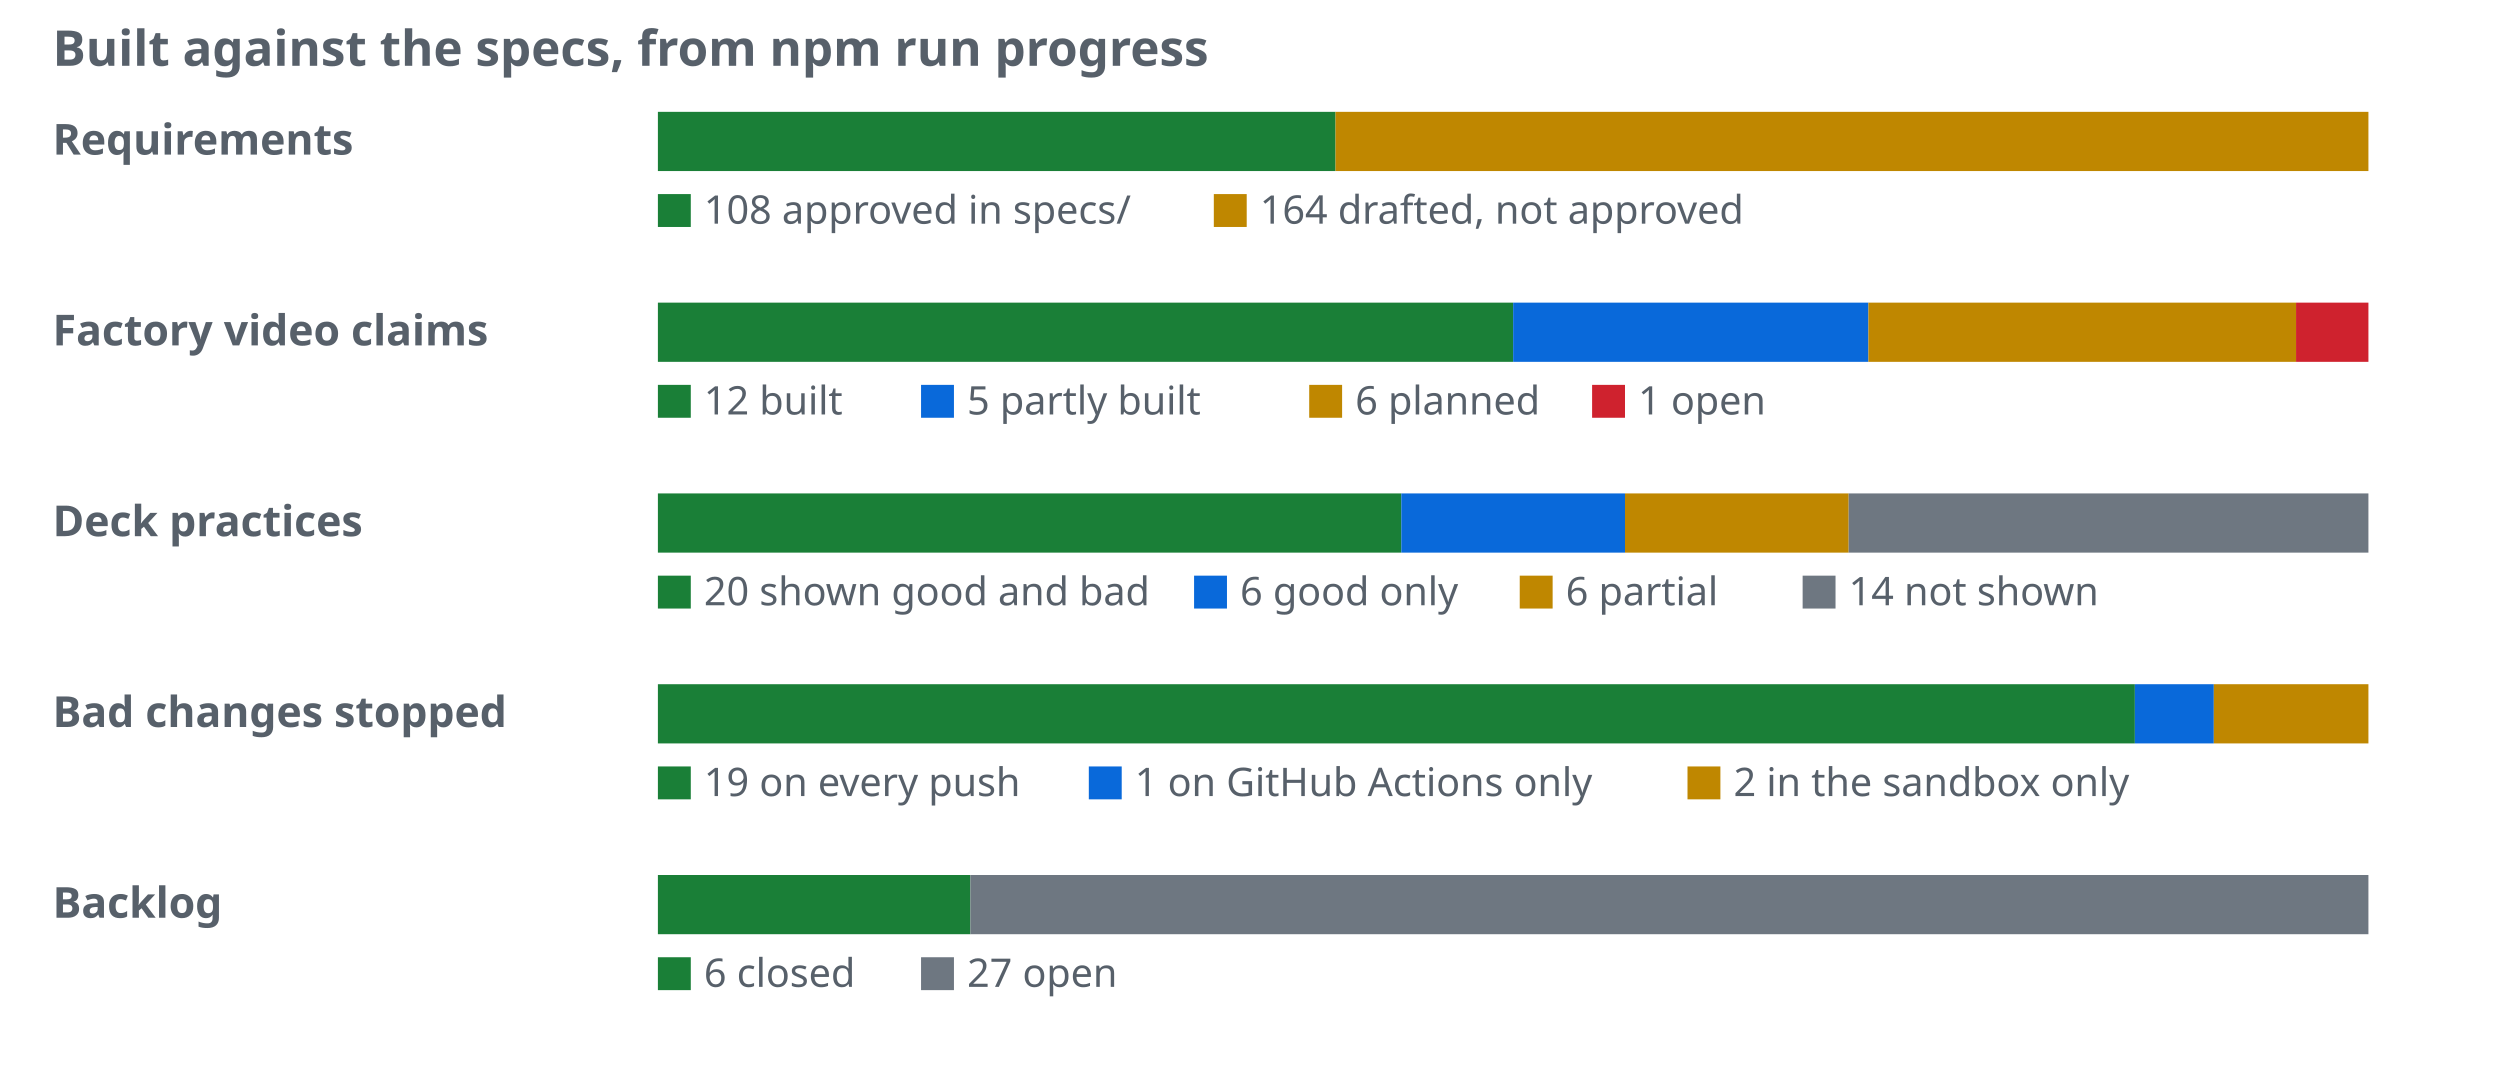
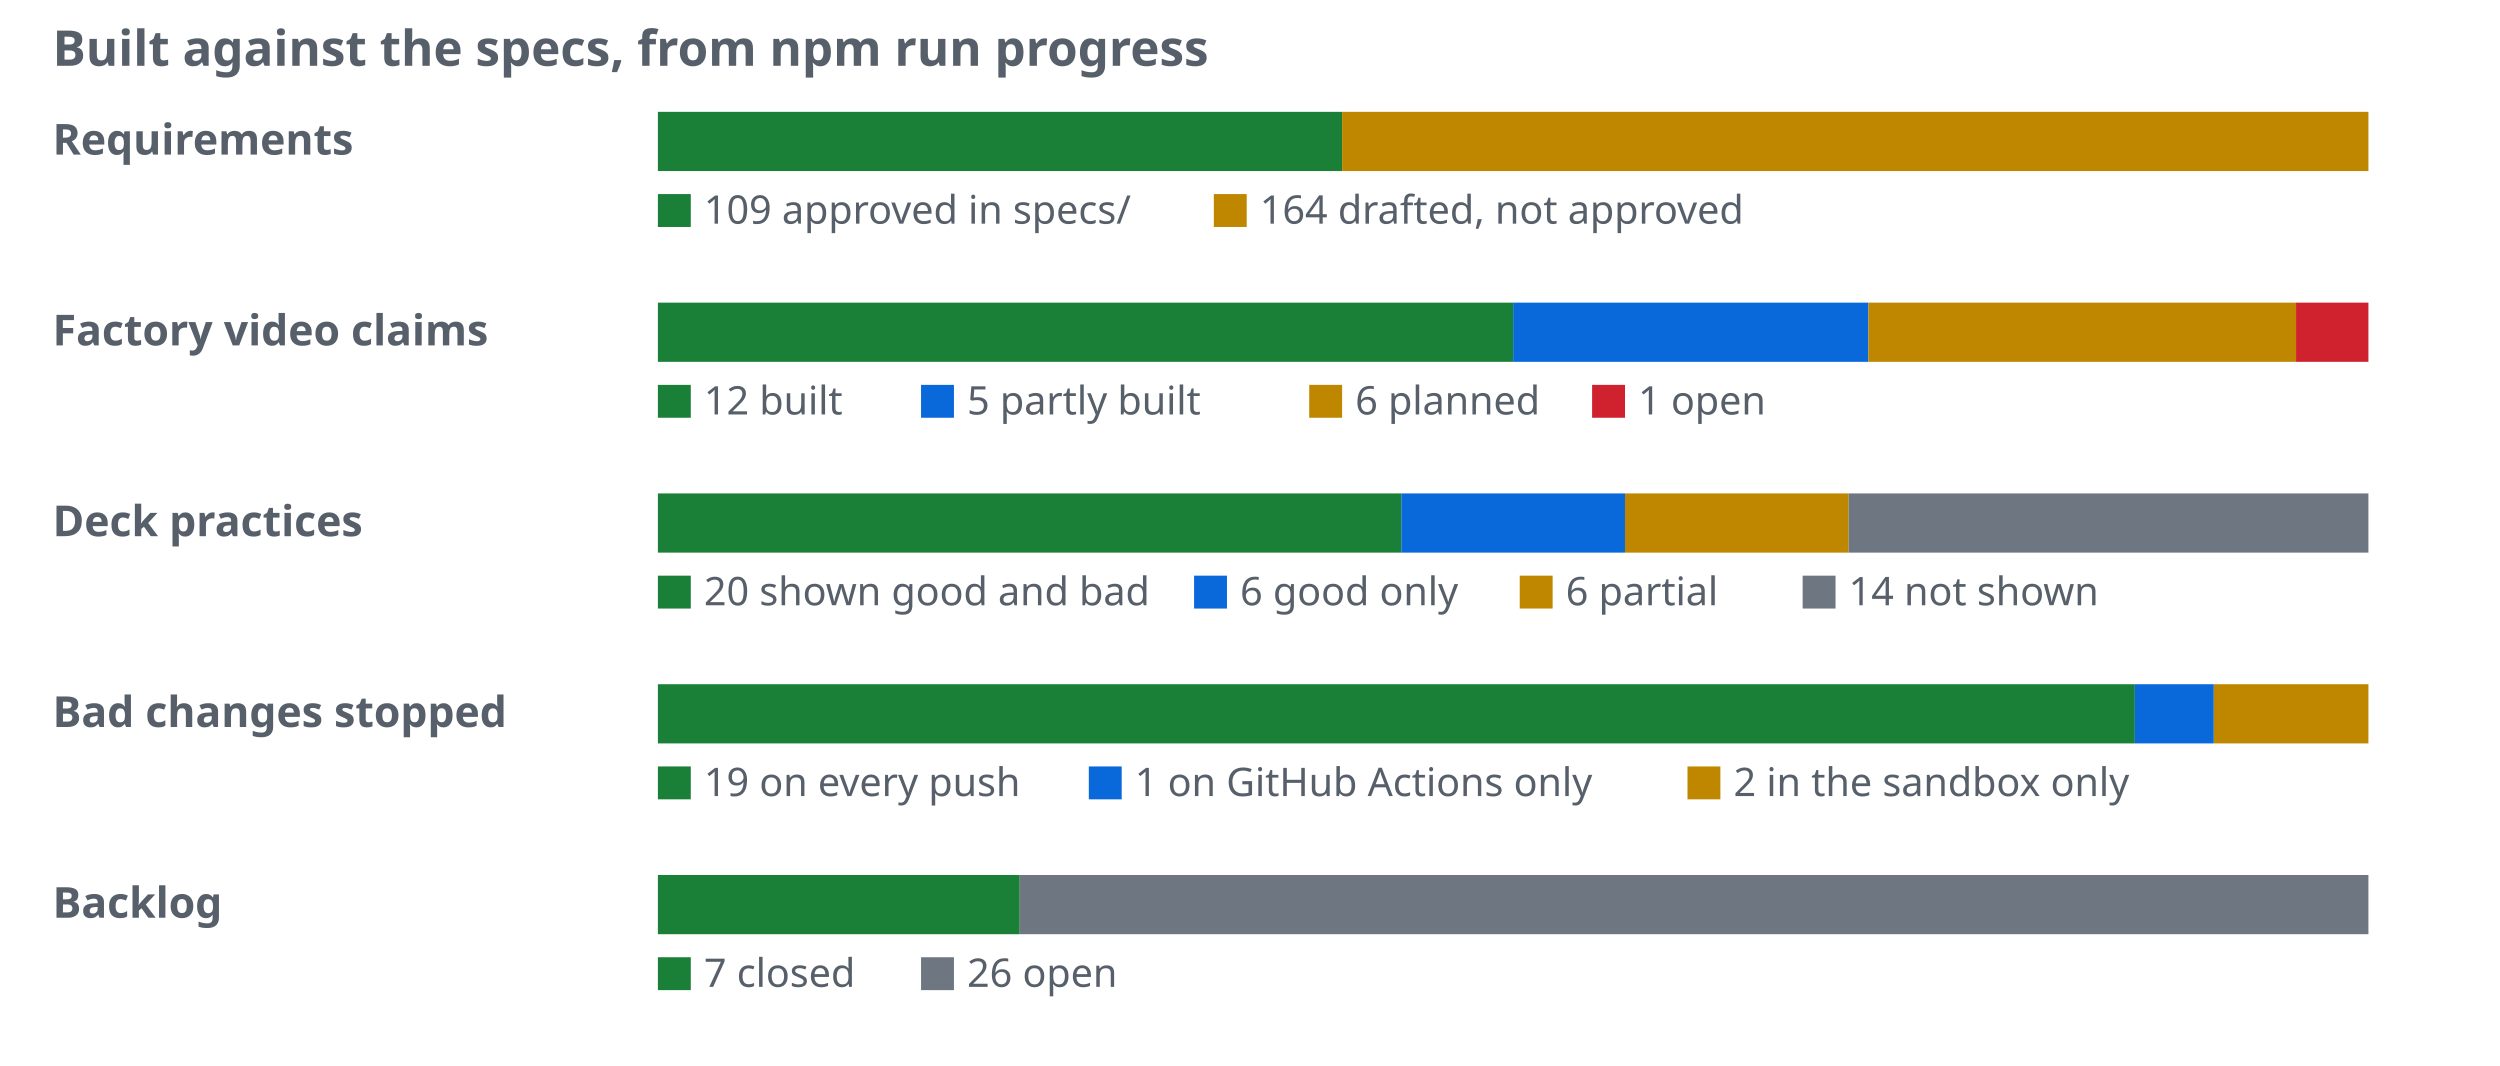
<svg xmlns="http://www.w3.org/2000/svg" width="760" height="324" viewBox="0 0 760 324" role="img" aria-labelledby="title">
  <style>text{fill:#57606a;font-family:sans-serif}.h{font-size:15px;font-weight:600}.t{font-size:13px;font-weight:600}.l{font-size:12px}@media (prefers-color-scheme:dark){text{fill:#9198a1}}</style>
  <text x="16" y="20" class="h">Built against the specs, from npm run progress</text>
  <text x="16" y="47" class="t">Requirements</text>
-   <rect x="200" y="34" width="206" height="18" fill="#1a7f37" />
-   <rect x="406" y="34" width="314" height="18" fill="#bf8700" />
+   <rect x="200" y="34" width="208" height="18" fill="#1a7f37" />
+   <rect x="408" y="34" width="312" height="18" fill="#bf8700" />
  <rect x="200" y="59" width="10" height="10" fill="#1a7f37" />
-   <text x="214" y="68" class="l">108 approved in specs/</text>
+   <text x="214" y="68" class="l">109 approved in specs/</text>
  <rect x="369" y="59" width="10" height="10" fill="#bf8700" />
  <text x="383" y="68" class="l">164 drafted, not approved</text>
  <text x="16" y="105" class="t">Factory video claims</text>
  <rect x="200" y="92" width="260" height="18" fill="#1a7f37" />
  <rect x="460" y="92" width="108" height="18" fill="#0969da" />
  <rect x="568" y="92" width="130" height="18" fill="#bf8700" />
  <rect x="698" y="92" width="22" height="18" fill="#cf222e" />
  <rect x="200" y="117" width="10" height="10" fill="#1a7f37" />
  <text x="214" y="126" class="l">12 built</text>
  <rect x="280" y="117" width="10" height="10" fill="#0969da" />
  <text x="294" y="126" class="l">5 partly built</text>
  <rect x="398" y="117" width="10" height="10" fill="#bf8700" />
  <text x="412" y="126" class="l">6 planned</text>
  <rect x="484" y="117" width="10" height="10" fill="#cf222e" />
  <text x="498" y="126" class="l">1 open</text>
  <text x="16" y="163" class="t">Deck practices</text>
  <rect x="200" y="150" width="226" height="18" fill="#1a7f37" />
  <rect x="426" y="150" width="68" height="18" fill="#0969da" />
  <rect x="494" y="150" width="68" height="18" fill="#bf8700" />
  <rect x="562" y="150" width="158" height="18" fill="#6e7781" />
  <rect x="200" y="175" width="10" height="10" fill="#1a7f37" />
  <text x="214" y="184" class="l">20 shown good and bad</text>
  <rect x="363" y="175" width="10" height="10" fill="#0969da" />
  <text x="377" y="184" class="l">6 good only</text>
  <rect x="462" y="175" width="10" height="10" fill="#bf8700" />
  <text x="476" y="184" class="l">6 partial</text>
  <rect x="548" y="175" width="10" height="10" fill="#6e7781" />
  <text x="562" y="184" class="l">14 not shown</text>
  <text x="16" y="221" class="t">Bad changes stopped</text>
  <rect x="200" y="208" width="449" height="18" fill="#1a7f37" />
  <rect x="649" y="208" width="24" height="18" fill="#0969da" />
  <rect x="673" y="208" width="47" height="18" fill="#bf8700" />
  <rect x="200" y="233" width="10" height="10" fill="#1a7f37" />
  <text x="214" y="242" class="l">19 on every push</text>
  <rect x="331" y="233" width="10" height="10" fill="#0969da" />
  <text x="345" y="242" class="l">1 on GitHub Actions only</text>
  <rect x="513" y="233" width="10" height="10" fill="#bf8700" />
  <text x="527" y="242" class="l">2 in the sandbox only</text>
  <text x="16" y="279" class="t">Backlog</text>
-   <rect x="200" y="266" width="95" height="18" fill="#1a7f37" />
-   <rect x="295" y="266" width="425" height="18" fill="#6e7781" />
+   <rect x="200" y="266" width="110" height="18" fill="#1a7f37" />
+   <rect x="310" y="266" width="410" height="18" fill="#6e7781" />
  <rect x="200" y="291" width="10" height="10" fill="#1a7f37" />
-   <text x="214" y="300" class="l">6 closed</text>
+   <text x="214" y="300" class="l">7 closed</text>
  <rect x="280" y="291" width="10" height="10" fill="#6e7781" />
-   <text x="294" y="300" class="l">27 open</text>
+   <text x="294" y="300" class="l">26 open</text>
</svg>
